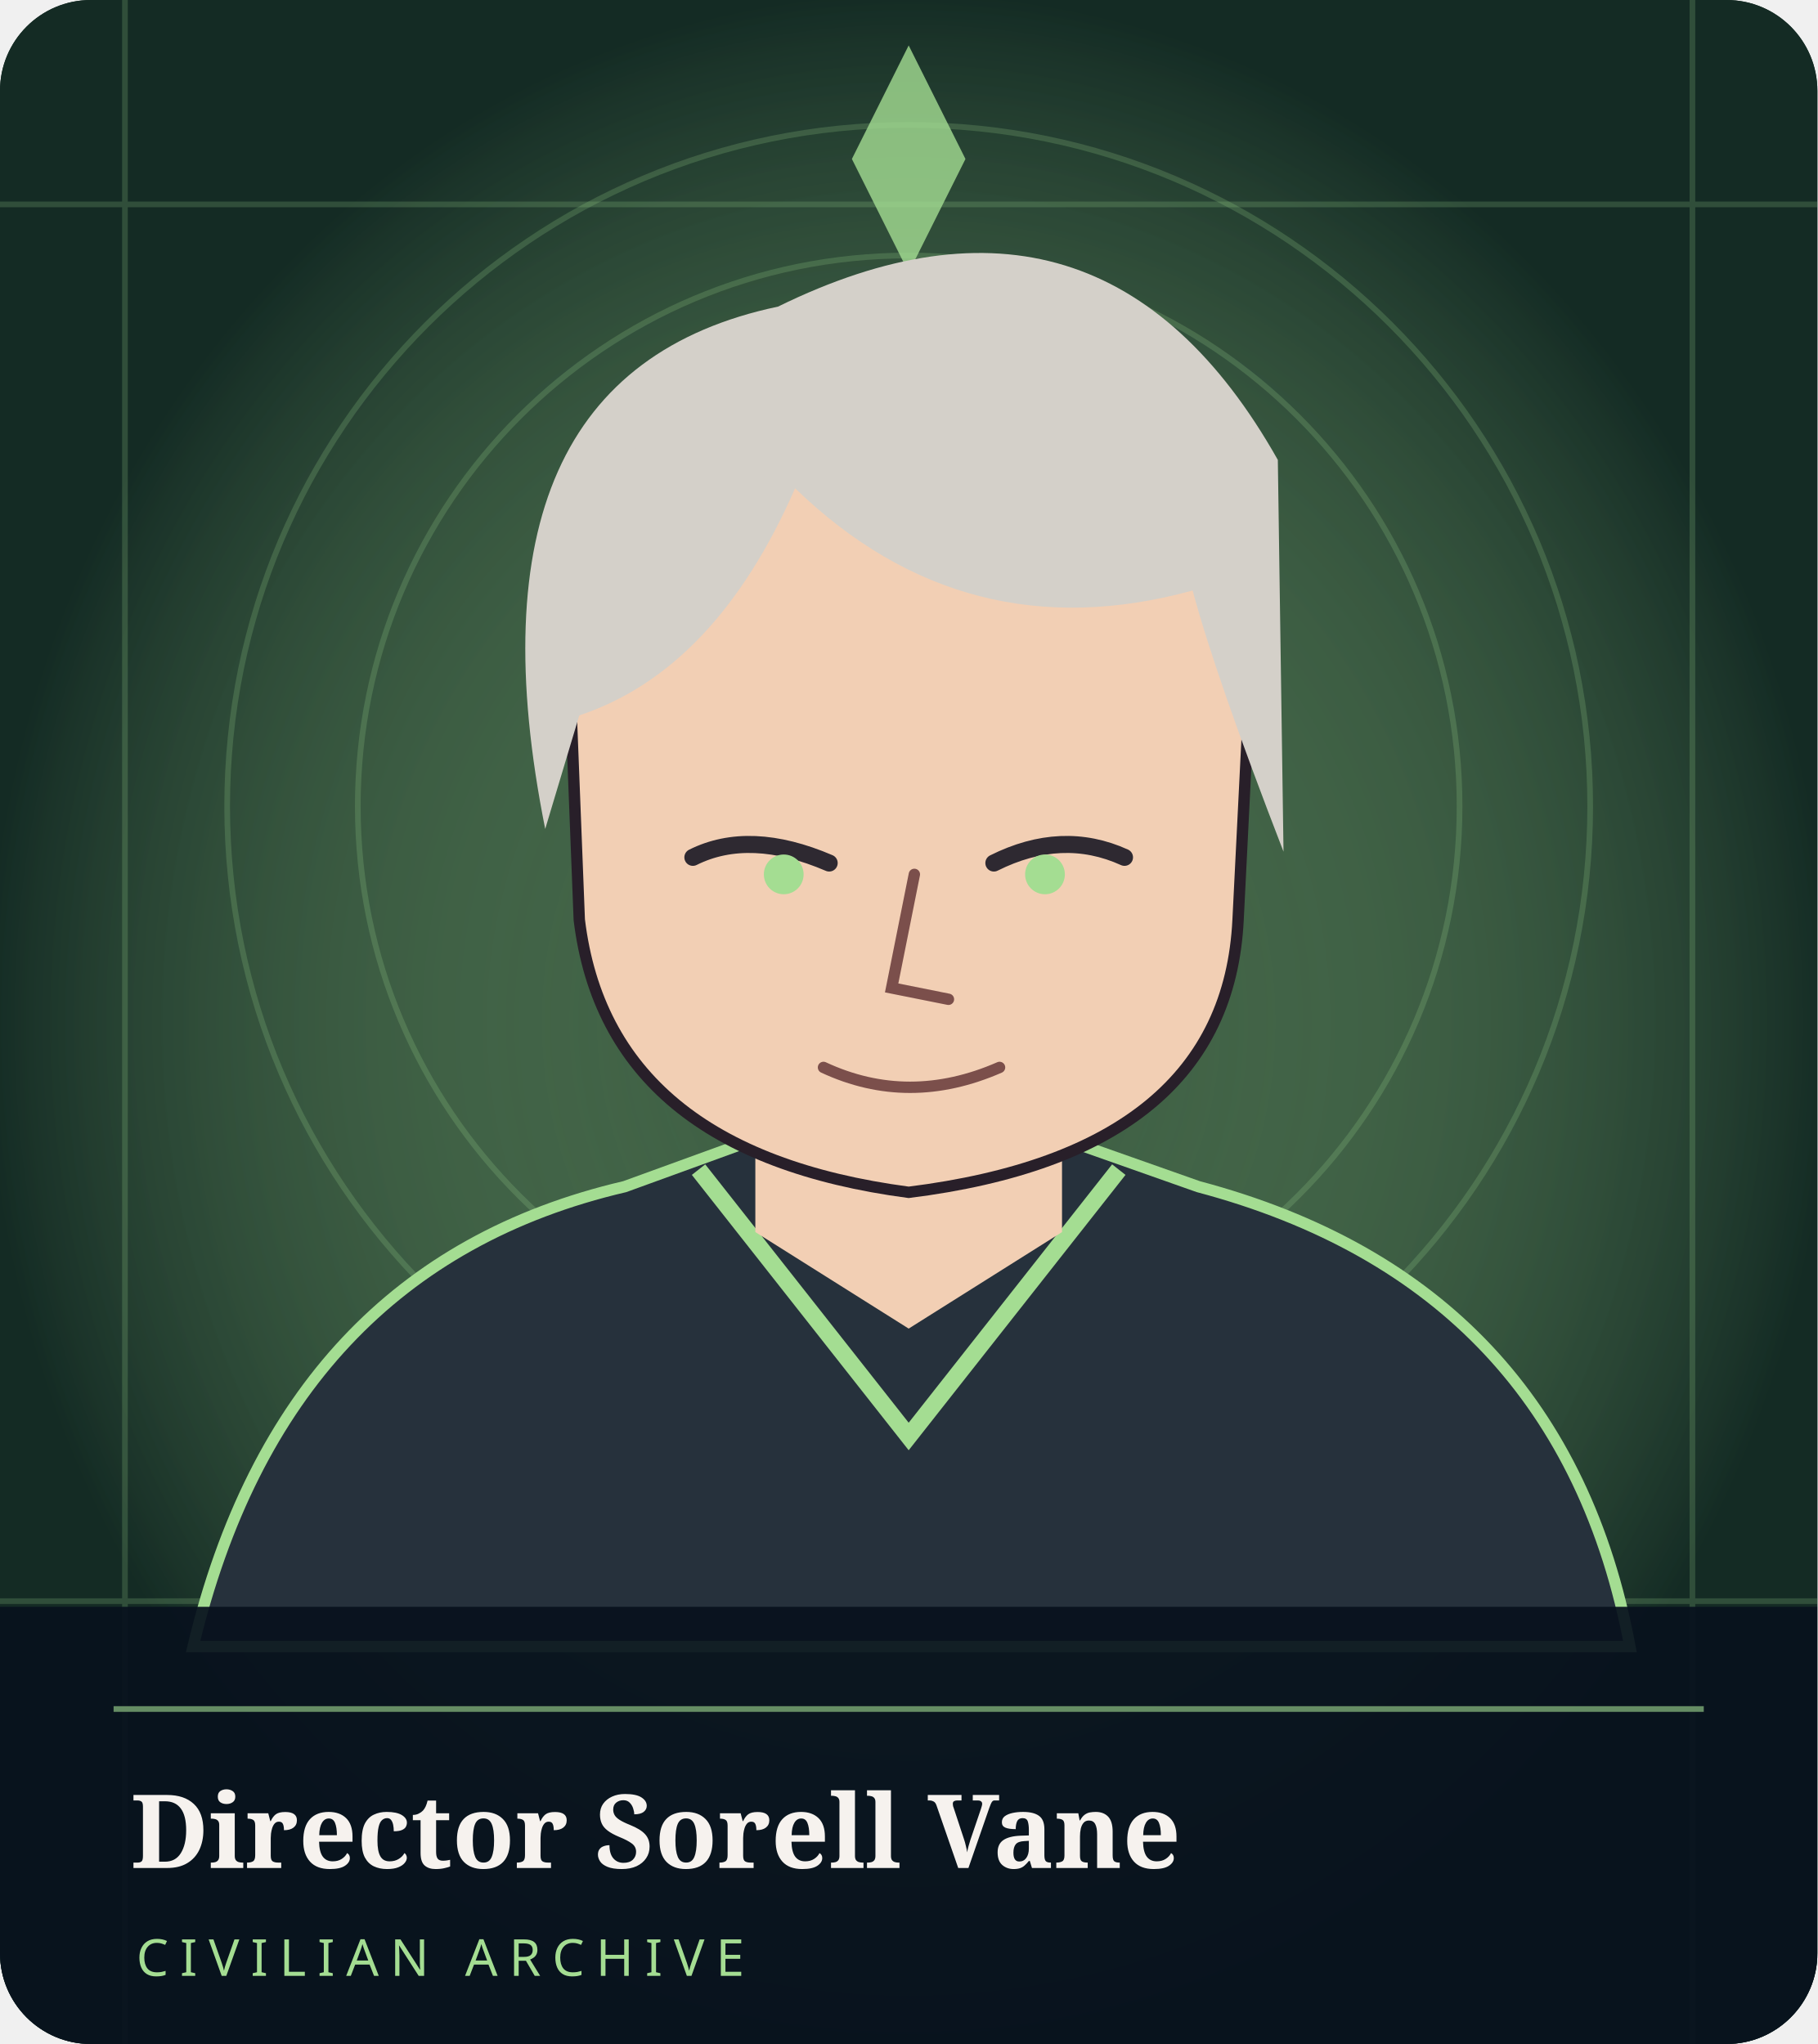
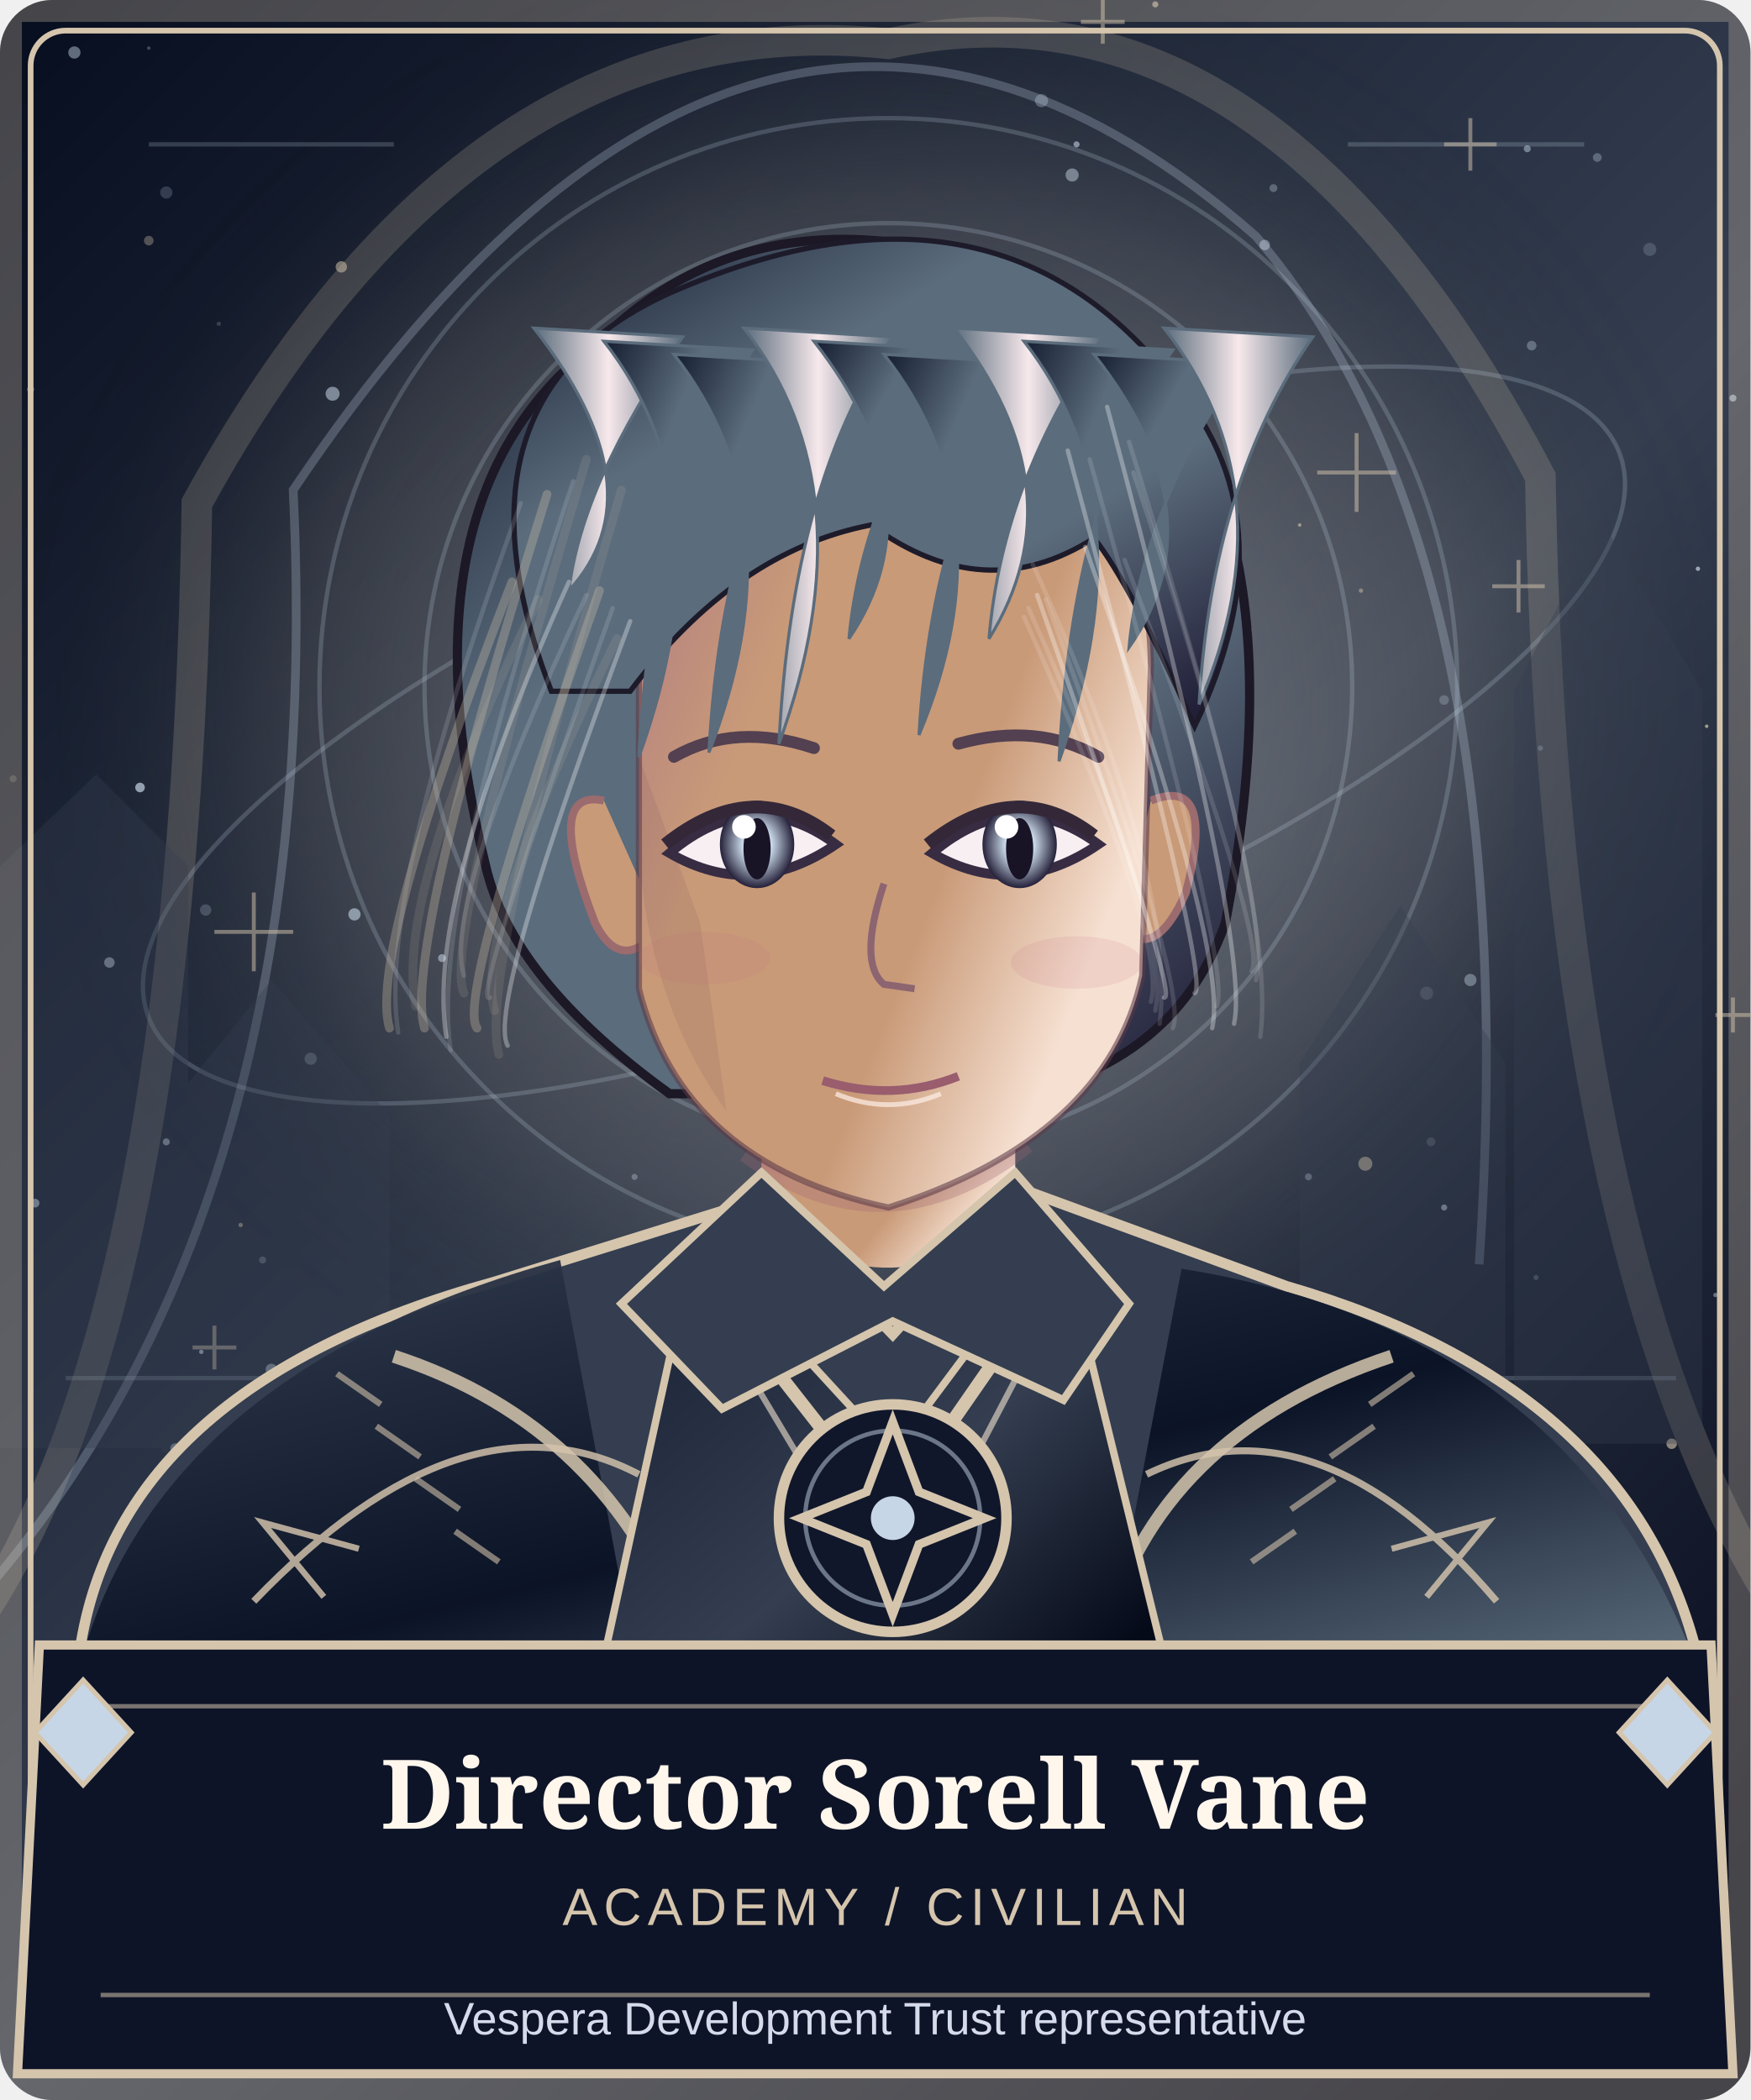
- <svg xmlns="http://www.w3.org/2000/svg" viewBox="0 0 320 360" role="img" aria-labelledby="t d">
+ <svg xmlns="http://www.w3.org/2000/svg" viewBox="0 0 400 480" role="img" aria-labelledby="title desc">
  <defs>
-     <radialGradient id="b">
-       <stop stop-color="#a4dd92" stop-opacity=".21" />
-       <stop offset="1" stop-color="#142b24" />
+     <linearGradient id="bg" x2=".85" y2="1">
+       <stop stop-color="#060d1e" />
+       <stop offset=".58" stop-color="#343e50" />
+       <stop offset="1" stop-color="#090e1f" />
+     </linearGradient>
+     <radialGradient id="glow">
+       <stop stop-color="#c6d6e6" stop-opacity=".48" />
+       <stop offset=".65" stop-color="#d5c5ad" stop-opacity=".14" />
+       <stop offset="1" stop-opacity="0" />
    </radialGradient>
-     <clipPath id="clip">
-       <rect width="320" height="360" rx="16" />
+     <linearGradient id="hair" x2=".9" y2="1">
+       <stop stop-color="#151d31" />
+       <stop offset=".34" stop-color="#5b6c7c" />
+       <stop offset=".7" stop-color="#5b6c7c" />
+       <stop offset="1" stop-color="#222039" />
+     </linearGradient>
+     <linearGradient id="hairshine">
+       <stop stop-color="#5b6c7c" />
+       <stop offset=".5" stop-color="#f7e9ec" />
+       <stop offset="1" stop-color="#5b6c7c" />
+     </linearGradient>
+     <linearGradient id="skin" x2=".95" y2=".6">
+       <stop stop-color="#ad7784" />
+       <stop offset=".36" stop-color="#c99a78" />
+       <stop offset=".73" stop-color="#c99a78" />
+       <stop offset="1" stop-color="#f6e0d1" />
+     </linearGradient>
+     <radialGradient id="iris">
+       <stop stop-color="#f5f4fb" />
+       <stop offset=".4" stop-color="#c6d6e6" />
+       <stop offset="1" stop-color="#242039" />
+     </radialGradient>
+     <linearGradient id="cape" x2="1" y2="1">
+       <stop stop-color="#343e50" />
+       <stop offset=".55" stop-color="#0a1124" />
+       <stop offset="1" stop-color="#5b6c7c" />
+     </linearGradient>
+     <linearGradient id="coat" x2="1" y2=".9">
+       <stop stop-color="#161d30" />
+       <stop offset=".6" stop-color="#343e50" />
+       <stop offset="1" stop-color="#050a19" />
+     </linearGradient>
+     <clipPath id="frame">
+       <rect width="400" height="480" rx="12" />
    </clipPath>
  </defs>
-   <g clip-path="url(#clip)">
-     <rect width="320" height="360" fill="#142b24" />
-     <rect width="320" height="360" fill="url(#b)" />
-     <g stroke="#a4dd92" stroke-opacity=".20" fill="none">
-       <circle cx="160" cy="142" r="120" />
-       <circle cx="160" cy="142" r="97" />
-       <path d="M0 36 H320 M0 282 H320 M22 0 V360 M298 0 V360" />
-     </g>
-     <path d="M160 8 L170 28 160 48 150 28Z" fill="#a4dd92" opacity=".8" />
-     <g>
-       <path d="M34 290 Q50 223 110 209 L143 197 177 197 211 209 Q275 226 287 290Z" fill="#26313c" stroke="#a4dd92" stroke-width="2" />
-       <path d="M123 206 L160 253 197 206" fill="none" stroke="#a4dd92" stroke-width="3" />
-       <path d="M133 179 L133 217 160 234 187 217 187 179" fill="#f2cfb4" />
-       <path d="M100 111 Q100 64 160 60 Q220 64 220 122 L218 162 Q216 203 160 210 Q107 203 102 162Z" fill="#f2cfb4" stroke="#281f29" stroke-width="2" />
-       <path d="M96 146 Q80 66 137 54 Q194 26 225 81 L226 150 Q214 119 210 104 Q170 115 140 86 Q126 118 102 126Z" fill="#d4d0c9" />
-       <path d="M103 96 Q125 44 172 52 Q216 46 224 104 L212 86 183 76 147 86 118 81Z" fill="#d4d0c9" />
-       <path d="M122 151 Q132 146 146 152 M175 152 Q187 146 198 151" fill="none" stroke="#2e2931" stroke-width="3" stroke-linecap="round" />
-       <circle cx="138" cy="154" r="3.5" fill="#a4dd92" />
-       <circle cx="184" cy="154" r="3.5" fill="#a4dd92" />
-       <path d="M161 154 L157 174 167 176 M145 188 Q160 195 176 188" fill="none" stroke="#7b4f4b" stroke-width="2" stroke-linecap="round" />
-     </g>
-     <rect x="0" y="283" width="320" height="77" fill="#07111d" opacity=".93" />
-     <path d="M20 301 H300" stroke="#a4dd92" opacity=".6" />
-     <text x="23" y="329" fill="#f6f2ee" font-family="Georgia,serif" font-size="18" font-weight="bold">Director Sorell Vane</text>
-     <text x="24" y="348" fill="#a4dd92" font-family="sans-serif" font-size="9" letter-spacing="2">CIVILIAN ARCHIVE</text>
+   <g clip-path="url(#frame)">
+     <rect width="400" height="480" fill="url(#bg)" />
+     <ellipse cx="201" cy="162" rx="200" ry="179" fill="url(#glow)" />
+     <path d="M-13 381Q42 315 45 115Q108 0 203 10Q290-9 352 109Q355 302 416 382" fill="none" stroke="#d5c5ad" stroke-width="7" stroke-opacity=".2" />
+     <path d="M-10 371Q75 280 67 112Q173-46 287 54Q349 127 338 289" fill="none" stroke="#c6d6e6" stroke-width="2" stroke-opacity=".26" />
+     <g fill="none" stroke="#c6d6e6" stroke-opacity=".21">
+       <circle cx="203" cy="157" r="130" />
+       <circle cx="203" cy="157" r="106" />
+       <ellipse cx="202" cy="168" rx="180" ry="58" transform="rotate(-21 202 168)" />
+       <path d="M15 315h87M295 315h88M34 33h56M308 33h54" />
+     </g>
+     <circle cx="107" cy="314" r="0.7" fill="#d5c5ad" opacity="0.24" />
+     <circle cx="38" cy="44" r="1.4" fill="#c6d6e6" opacity="0.21" />
+     <circle cx="203" cy="363" r="1.4" fill="#c6d6e6" opacity="0.26" />
+     <circle cx="124" cy="303" r="1.7" fill="#c6d6e6" opacity="0.20" />
+     <circle cx="390" cy="166" r="0.4" fill="#d5c5ad" opacity="0.71" />
+     <circle cx="171" cy="201" r="0.7" fill="#c6d6e6" opacity="0.44" />
+     <circle cx="330" cy="160" r="1.1" fill="#c6d6e6" opacity="0.25" />
+     <circle cx="205" cy="344" r="1.4" fill="#c6d6e6" opacity="0.35" />
+     <circle cx="264" cy="1" r="0.7" fill="#d5c5ad" opacity="0.62" />
+     <circle cx="81" cy="209" r="1.4" fill="#c6d6e6" opacity="0.59" />
+     <circle cx="47" cy="208" r="1.3" fill="#c6d6e6" opacity="0.22" />
+     <circle cx="76" cy="90" r="1.6" fill="#c6d6e6" opacity="0.55" />
+     <circle cx="297" cy="120" r="0.4" fill="#d5c5ad" opacity="0.60" />
+     <circle cx="7" cy="89" r="0.8" fill="#c6d6e6" opacity="0.40" />
+     <circle cx="76" cy="342" r="0.5" fill="#c6d6e6" opacity="0.62" />
+     <circle cx="71" cy="242" r="1.4" fill="#c6d6e6" opacity="0.27" />
+     <circle cx="295" cy="368" r="0.9" fill="#d5c5ad" opacity="0.28" />
+     <circle cx="211" cy="300" r="1.0" fill="#c6d6e6" opacity="0.25" />
+     <circle cx="40" cy="331" r="1.1" fill="#c6d6e6" opacity="0.48" />
+     <circle cx="8" cy="275" r="1.0" fill="#c6d6e6" opacity="0.65" />
+     <circle cx="229" cy="161" r="1.2" fill="#d5c5ad" opacity="0.27" />
+     <circle cx="299" cy="269" r="0.8" fill="#c6d6e6" opacity="0.43" />
+     <circle cx="189" cy="269" r="1.7" fill="#c6d6e6" opacity="0.54" />
+     <circle cx="114" cy="322" r="1.0" fill="#c6d6e6" opacity="0.36" />
+     <circle cx="360" cy="372" r="1.0" fill="#d5c5ad" opacity="0.26" />
+     <circle cx="149" cy="282" r="1.2" fill="#c6d6e6" opacity="0.31" />
+     <circle cx="326" cy="227" r="1.5" fill="#c6d6e6" opacity="0.20" />
+     <circle cx="350" cy="79" r="1.1" fill="#c6d6e6" opacity="0.34" />
+     <circle cx="164" cy="369" r="1.3" fill="#d5c5ad" opacity="0.40" />
+     <circle cx="34" cy="11" r="0.4" fill="#c6d6e6" opacity="0.28" />
+     <circle cx="330" cy="276" r="0.7" fill="#c6d6e6" opacity="0.61" />
+     <circle cx="132" cy="321" r="1.3" fill="#c6d6e6" opacity="0.27" />
+     <circle cx="55" cy="280" r="0.5" fill="#d5c5ad" opacity="0.57" />
+     <circle cx="349" cy="34" r="0.8" fill="#c6d6e6" opacity="0.47" />
+     <circle cx="281" cy="140" r="1.0" fill="#c6d6e6" opacity="0.56" />
+     <circle cx="62" cy="313" r="1.3" fill="#c6d6e6" opacity="0.51" />
+     <circle cx="312" cy="266" r="1.6" fill="#d5c5ad" opacity="0.63" />
+     <circle cx="133" cy="362" r="1.7" fill="#c6d6e6" opacity="0.43" />
+     <circle cx="189" cy="334" r="1.7" fill="#c6d6e6" opacity="0.66" />
+     <circle cx="50" cy="74" r="0.5" fill="#c6d6e6" opacity="0.19" />
+     <circle cx="3" cy="178" r="0.8" fill="#d5c5ad" opacity="0.21" />
+     <circle cx="396" cy="91" r="0.8" fill="#c6d6e6" opacity="0.63" />
+     <circle cx="113" cy="324" r="0.7" fill="#c6d6e6" opacity="0.33" />
+     <circle cx="238" cy="23" r="1.5" fill="#c6d6e6" opacity="0.32" />
+     <circle cx="311" cy="316" r="1.0" fill="#d5c5ad" opacity="0.67" />
+     <circle cx="245" cy="40" r="1.5" fill="#c6d6e6" opacity="0.48" />
+     <circle cx="291" cy="43" r="0.9" fill="#c6d6e6" opacity="0.32" />
+     <circle cx="327" cy="261" r="1.0" fill="#c6d6e6" opacity="0.21" />
+     <circle cx="259" cy="345" r="0.5" fill="#d5c5ad" opacity="0.46" />
+     <circle cx="206" cy="157" r="1.0" fill="#c6d6e6" opacity="0.37" />
+     <circle cx="60" cy="288" r="0.8" fill="#c6d6e6" opacity="0.28" />
+     <circle cx="101" cy="219" r="0.9" fill="#c6d6e6" opacity="0.54" />
+     <circle cx="34" cy="55" r="1.1" fill="#d5c5ad" opacity="0.34" />
+     <circle cx="351" cy="292" r="0.6" fill="#c6d6e6" opacity="0.25" />
+     <circle cx="388" cy="130" r="0.5" fill="#c6d6e6" opacity="0.69" />
+     <circle cx="352" cy="171" r="0.6" fill="#c6d6e6" opacity="0.38" />
+     <circle cx="311" cy="135" r="0.5" fill="#d5c5ad" opacity="0.46" />
+     <circle cx="25" cy="220" r="1.2" fill="#c6d6e6" opacity="0.57" />
+     <circle cx="392" cy="296" r="0.5" fill="#c6d6e6" opacity="0.45" />
+     <circle cx="206" cy="144" r="0.5" fill="#c6d6e6" opacity="0.22" />
+     <circle cx="382" cy="330" r="1.2" fill="#d5c5ad" opacity="0.61" />
+     <circle cx="365" cy="36" r="1.0" fill="#c6d6e6" opacity="0.32" />
+     <circle cx="267" cy="208" r="1.3" fill="#c6d6e6" opacity="0.47" />
+     <circle cx="46" cy="309" r="0.5" fill="#c6d6e6" opacity="0.67" />
+     <circle cx="277" cy="210" r="1.1" fill="#d5c5ad" opacity="0.55" />
+     <circle cx="32" cy="180" r="1.1" fill="#c6d6e6" opacity="0.69" />
+     <circle cx="210" cy="244" r="0.6" fill="#c6d6e6" opacity="0.67" />
+     <circle cx="38" cy="261" r="0.8" fill="#c6d6e6" opacity="0.55" />
+     <circle cx="91" cy="315" r="0.9" fill="#d5c5ad" opacity="0.32" />
+     <circle cx="130" cy="341" r="0.6" fill="#c6d6e6" opacity="0.40" />
+     <circle cx="145" cy="269" r="0.7" fill="#c6d6e6" opacity="0.34" />
+     <circle cx="259" cy="161" r="0.9" fill="#c6d6e6" opacity="0.47" />
+     <circle cx="107" cy="308" r="1.2" fill="#d5c5ad" opacity="0.57" />
+     <circle cx="336" cy="224" r="1.4" fill="#c6d6e6" opacity="0.40" />
+     <circle cx="246" cy="33" r="0.7" fill="#c6d6e6" opacity="0.58" />
+     <circle cx="17" cy="12" r="1.4" fill="#c6d6e6" opacity="0.46" />
+     <circle cx="124" cy="123" r="1.4" fill="#d5c5ad" opacity="0.62" />
+     <circle cx="222" cy="324" r="1.3" fill="#c6d6e6" opacity="0.38" />
+     <circle cx="268" cy="311" r="1.3" fill="#c6d6e6" opacity="0.25" />
+     <circle cx="377" cy="57" r="1.5" fill="#c6d6e6" opacity="0.19" />
+     <circle cx="380" cy="358" r="1.6" fill="#d5c5ad" opacity="0.47" />
+     <circle cx="179" cy="79" r="0.5" fill="#c6d6e6" opacity="0.68" />
+     <circle cx="64" cy="317" r="0.7" fill="#c6d6e6" opacity="0.70" />
+     <circle cx="289" cy="56" r="1.2" fill="#c6d6e6" opacity="0.46" />
+     <circle cx="78" cy="61" r="1.3" fill="#d5c5ad" opacity="0.52" />
+     <path d="M347 128v12m-6 -6h12" stroke="#d5c5ad" stroke-width=".9" opacity=".5" />
+     <path d="M167 99v18m-9 -9h18" stroke="#d5c5ad" stroke-width=".9" opacity=".5" />
+     <path d="M157 217v16m-8 -8h16" stroke="#d5c5ad" stroke-width=".9" opacity=".5" />
+     <path d="M58 204v18m-9 -9h18" stroke="#d5c5ad" stroke-width=".9" opacity=".5" />
+     <path d="M310 99v18m-9 -9h18" stroke="#d5c5ad" stroke-width=".9" opacity=".5" />
+     <path d="M49 303v10m-5 -5h10" stroke="#d5c5ad" stroke-width=".9" opacity=".5" />
+     <path d="M396 228v8m-4 -4h8" stroke="#d5c5ad" stroke-width=".9" opacity=".5" />
+     <path d="M282 140v8m-4 -4h8" stroke="#d5c5ad" stroke-width=".9" opacity=".5" />
+     <path d="M336 27v12m-6 -6h12" stroke="#d5c5ad" stroke-width=".9" opacity=".5" />
+     <path d="M220 161v14m-7 -7h14" stroke="#d5c5ad" stroke-width=".9" opacity=".5" />
+     <path d="M252 0v10m-5 -5h10" stroke="#d5c5ad" stroke-width=".9" opacity=".5" />
+     <path d="M222 288v8m-4 -4h8" stroke="#d5c5ad" stroke-width=".9" opacity=".5" />
+     <g fill="#343e50" opacity=".34">
+       <path d="M0 331V198L22 177L43 198V331M346 330V158L366 119L389 158V330M37 332v-77l25-31 27 31v77M297 331v-88l23-36 24 36v88" />
+     </g>
+     <path d="M111 198Q90 113 137 78Q175 40 237 64Q302 98 280 211Q269 242 234 250H153Q117 224 111 198Z" fill="url(#hair)" stroke="#1c1826" stroke-width="2.1" />
+     <path d="M18 379Q26 317 113 293L174 274L204 305L234 272L294 294Q373 317 388 379Z" fill="#343e50" stroke="#d5c5ad" stroke-width="2.4" />
+     <path d="M19 378Q38 313 128 288L145 379Z M387 379Q358 304 270 290L253 379Z" fill="url(#cape)" opacity=".95" />
+     <path d="M90 310Q139 326 157 375M318 310Q264 328 252 375" fill="none" stroke="#d5c5ad" stroke-width="3" opacity=".85" />
+     <path d="M138 379L159 283L204 332L242 281L266 379Z" fill="url(#coat)" stroke="#d5c5ad" stroke-width="1.7" />
+     <path d="M156 286L203 346L246 284" fill="none" stroke="#d5c5ad" stroke-width="3" />
+     <path d="M164 302L204 369L239 302" fill="none" stroke="#f8e9d4" stroke-opacity=".58" stroke-width="1.4" />
+     <path d="M174 242V279Q204 301 232 278V242Z" fill="url(#skin)" />
+     <path d="M170 264Q202 288 235 262" fill="none" stroke="#9d6673" stroke-opacity=".3" stroke-width="3" />
+     <path d="M138 183Q124 180 136 211Q142 223 151 212M263 183Q278 177 271 204Q264 220 256 212" fill="#c99a78" stroke="#9b6b6e" stroke-width="1.8" />
+     <path d="M146 141Q148 94 201 87Q262 92 263 152L261 223Q253 260 203 276Q156 266 146 226Z" fill="url(#skin)" stroke="#5a3946" stroke-opacity=".57" stroke-width="1.4" />
+     <path d="M146 173Q143 222 166 254L160 211Z" fill="#6b4253" opacity=".13" />
+     <ellipse cx="161" cy="219" rx="15" ry="6" fill="#be607e" opacity=".11" />
+     <ellipse cx="246" cy="220" rx="15" ry="6" fill="#be607e" opacity=".12" />
+     <path d="M154 173Q168 165 186 171M219 170Q237 165 251 173" fill="none" stroke="#534050" stroke-width="2.7" stroke-linecap="round" />
+     <path d="M153 195Q172 179 191 193Q172 206 153 195Z" fill="#f8eff3" stroke="#372c42" stroke-width="2.2" />
+     <ellipse cx="173" cy="193" rx="8.5" ry="10" fill="url(#iris)" />
+     <ellipse cx="173" cy="194" rx="3.1" ry="7" fill="#191326" />
+     <circle cx="170" cy="189" r="2.7" fill="white" />
+     <path d="M152 193Q172 177 190 191" fill="none" stroke="#342838" stroke-width="2.9" />
+     <path d="M213 195Q232 179 251 193Q232 206 213 195Z" fill="#f8eff3" stroke="#372c42" stroke-width="2.2" />
+     <ellipse cx="233" cy="193" rx="8.5" ry="10" fill="url(#iris)" />
+     <ellipse cx="233" cy="194" rx="3.1" ry="7" fill="#191326" />
+     <circle cx="230" cy="189" r="2.7" fill="white" />
+     <path d="M212 193Q232 177 250 191" fill="none" stroke="#342838" stroke-width="2.9" />
+     <path d="M202 202Q196 220 202 225L209 226" fill="none" stroke="#8c6570" stroke-width="1.6" />
+     <path d="M188 247Q204 252 219 246" fill="none" stroke="#995d6e" stroke-width="2" />
+     <path d="M191 250Q203 255 215 250" fill="none" stroke="#fff0e9" stroke-opacity=".7" stroke-width="1.1" />
+     <path d="M142 298L174 268L202 294L232 268L258 298L243 320L204 302L165 322Z" fill="#343e50" stroke="#d5c5ad" stroke-width="1.8" />
+     <path d="M126 158Q100 91 153 67Q226 35 267 86Q296 118 273 166Q258 133 250 123Q225 139 199 120Q168 126 144 158Z" fill="url(#hair)" stroke="#1d1b2a" stroke-width="1.2" />
+     <path d="M122 75Q151 112 130 135Q133 110 156 77Z" fill="url(#hairshine)" stroke="#5b6c7c" stroke-width=".7" />
+     <path d="M138 78Q167 115 146 173Q149 113 172 80Z" fill="url(#hair)" stroke="#5b6c7c" stroke-width=".7" />
+     <path d="M154 81Q183 118 162 172Q165 116 188 83Z" fill="url(#hair)" stroke="#5b6c7c" stroke-width=".7" />
+     <path d="M170 75Q199 112 178 170Q181 110 204 77Z" fill="url(#hairshine)" stroke="#5b6c7c" stroke-width=".7" />
+     <path d="M186 78Q215 115 194 146Q197 113 220 80Z" fill="url(#hair)" stroke="#5b6c7c" stroke-width=".7" />
+     <path d="M202 81Q231 118 210 168Q213 116 236 83Z" fill="url(#hair)" stroke="#5b6c7c" stroke-width=".7" />
+     <path d="M218 75Q247 112 226 146Q229 110 252 77Z" fill="url(#hairshine)" stroke="#5b6c7c" stroke-width=".7" />
+     <path d="M234 78Q263 115 242 174Q245 113 268 80Z" fill="url(#hair)" stroke="#5b6c7c" stroke-width=".7" />
+     <path d="M250 81Q279 118 258 148Q261 116 284 83Z" fill="url(#hair)" stroke="#5b6c7c" stroke-width=".7" />
+     <path d="M266 75Q295 112 274 161Q277 110 300 77Z" fill="url(#hairshine)" stroke="#5b6c7c" stroke-width=".7" />
+     <path d="M137 135Q104 228 109 235" fill="none" stroke="#d5c5ad" stroke-opacity=".31" stroke-width="2" stroke-linecap="round" />
+     <path d="M257 128Q290 215 286 222" fill="none" stroke="#ffffff" stroke-opacity=".13" stroke-width="1" stroke-linecap="round" />
+     <path d="M119 115Q86 205 91 236" fill="none" stroke="#ffffff" stroke-opacity=".13" stroke-width="1" stroke-linecap="round" />
+     <path d="M244 103Q277 225 273 227" fill="none" stroke="#ffffff" stroke-opacity=".31" stroke-width="1" stroke-linecap="round" />
+     <path d="M141 146Q108 213 113 231" fill="none" stroke="#d5c5ad" stroke-opacity=".13" stroke-width="2" stroke-linecap="round" />
+     <path d="M236 129Q269 201 265 234" fill="none" stroke="#ffffff" stroke-opacity=".13" stroke-width="1" stroke-linecap="round" />
+     <path d="M144 142Q111 230 116 239" fill="none" stroke="#ffffff" stroke-opacity=".31" stroke-width="1" stroke-linecap="round" />
+     <path d="M234 141Q267 215 263 229" fill="none" stroke="#ffffff" stroke-opacity=".13" stroke-width="1" stroke-linecap="round" />
+     <path d="M123 137Q90 204 95 230" fill="none" stroke="#d5c5ad" stroke-opacity=".13" stroke-width="2" stroke-linecap="round" />
+     <path d="M237 136Q270 229 266 228" fill="none" stroke="#ffffff" stroke-opacity=".31" stroke-width="1" stroke-linecap="round" />
+     <path d="M140 139Q107 231 112 228" fill="none" stroke="#ffffff" stroke-opacity=".13" stroke-width="1" stroke-linecap="round" />
+     <path d="M249 105Q282 222 278 230" fill="none" stroke="#ffffff" stroke-opacity=".13" stroke-width="1" stroke-linecap="round" />
+     <path d="M125 113Q92 218 97 235" fill="none" stroke="#d5c5ad" stroke-opacity=".31" stroke-width="2" stroke-linecap="round" />
+     <path d="M258 101Q291 207 287 224" fill="none" stroke="#ffffff" stroke-opacity=".13" stroke-width="1" stroke-linecap="round" />
+     <path d="M131 110Q98 209 103 240" fill="none" stroke="#ffffff" stroke-opacity=".13" stroke-width="1" stroke-linecap="round" />
+     <path d="M253 93Q286 216 282 234" fill="none" stroke="#ffffff" stroke-opacity=".31" stroke-width="1" stroke-linecap="round" />
+     <path d="M142 112Q109 224 114 241" fill="none" stroke="#d5c5ad" stroke-opacity=".13" stroke-width="2" stroke-linecap="round" />
+     <path d="M239 137Q272 226 268 235" fill="none" stroke="#ffffff" stroke-opacity=".13" stroke-width="1" stroke-linecap="round" />
+     <path d="M130 133Q97 206 102 237" fill="none" stroke="#ffffff" stroke-opacity=".31" stroke-width="1" stroke-linecap="round" />
+     <path d="M235 139Q268 212 264 231" fill="none" stroke="#ffffff" stroke-opacity=".13" stroke-width="1" stroke-linecap="round" />
+     <path d="M134 105Q101 216 106 227" fill="none" stroke="#d5c5ad" stroke-opacity=".13" stroke-width="2" stroke-linecap="round" />
+     <path d="M248 125Q281 218 277 235" fill="none" stroke="#ffffff" stroke-opacity=".31" stroke-width="1" stroke-linecap="round" />
+     <path d="M134 136Q101 206 106 223" fill="none" stroke="#ffffff" stroke-opacity=".13" stroke-width="1" stroke-linecap="round" />
+     <path d="M259 108Q292 206 288 237" fill="none" stroke="#ffffff" stroke-opacity=".13" stroke-width="1" stroke-linecap="round" />
+     <path d="M117 133Q84 218 89 235" fill="none" stroke="#d5c5ad" stroke-opacity=".31" stroke-width="2" stroke-linecap="round" />
+     <path d="M77 314l10 7" stroke="#d5c5ad" stroke-width="1.4" opacity=".58" />
+     <path d="M86 326l10 7" stroke="#d5c5ad" stroke-width="1.4" opacity=".58" />
+     <path d="M95 338l10 7" stroke="#d5c5ad" stroke-width="1.4" opacity=".58" />
+     <path d="M104 350l10 7" stroke="#d5c5ad" stroke-width="1.4" opacity=".58" />
+     <path d="M323 314l-10 7" stroke="#d5c5ad" stroke-width="1.4" opacity=".58" />
+     <path d="M314 326l-10 7" stroke="#d5c5ad" stroke-width="1.4" opacity=".58" />
+     <path d="M305 338l-10 7" stroke="#d5c5ad" stroke-width="1.4" opacity=".58" />
+     <path d="M296 350l-10 7" stroke="#d5c5ad" stroke-width="1.4" opacity=".58" />
+     <g transform="translate(204 347)">
+       <circle r="26" fill="#10172b" stroke="#d5c5ad" stroke-width="2.4" />
+       <circle r="20" fill="none" stroke="#c6d6e6" stroke-opacity=".5" />
+       <path d="M0-22L6-6L21 0L6 6L0 22L-6 6L-21 0L-6-6Z" fill="none" stroke="#d5c5ad" stroke-width="2" />
+       <circle r="5" fill="#c6d6e6" />
+     </g>
+     <g stroke="#d5c5ad" fill="none" opacity=".82">
+       <path d="M58 366Q106 316 146 337M342 366Q301 318 262 337" stroke-width="1.6" />
+       <path d="M74 365l-14-17 22 6M326 365l14-17-22 6" stroke-width="1.4" />
+     </g>
+     <rect width="400" height="480" fill="none" stroke="#d5c5ad" stroke-width="10" stroke-opacity=".3" />
+     <rect x="7" y="7" width="386" height="466" rx="8" fill="none" stroke="#d5c5ad" stroke-width="1.3" />
+     <path d="M9 376H391L396 474H4Z" fill="#0e1427" stroke="#d5c5ad" stroke-width="2.1" />
+     <path d="M23 390H377M23 456H377" stroke="#d5c5ad" stroke-width="1" opacity=".54" />
+     <path d="M19 384l11 12-11 12-11-12Z M381 384l11 12-11 12-11-12Z" fill="#c6d6e6" stroke="#d5c5ad" stroke-width="1.1" />
+     <text x="200" y="418" text-anchor="middle" font-family="Georgia,serif" font-size="22" font-weight="bold" fill="#fff6ec">Director Sorell Vane</text>
+     <text x="200" y="440" text-anchor="middle" font-family="Arial,sans-serif" font-size="12" letter-spacing="1.4" fill="#d5c5ad">ACADEMY / CIVILIAN</text>
+     <text x="200" y="465" text-anchor="middle" font-family="Arial,sans-serif" font-size="10.4" fill="#d6dbec">Vespera Development Trust representative</text>
  </g>
</svg>
